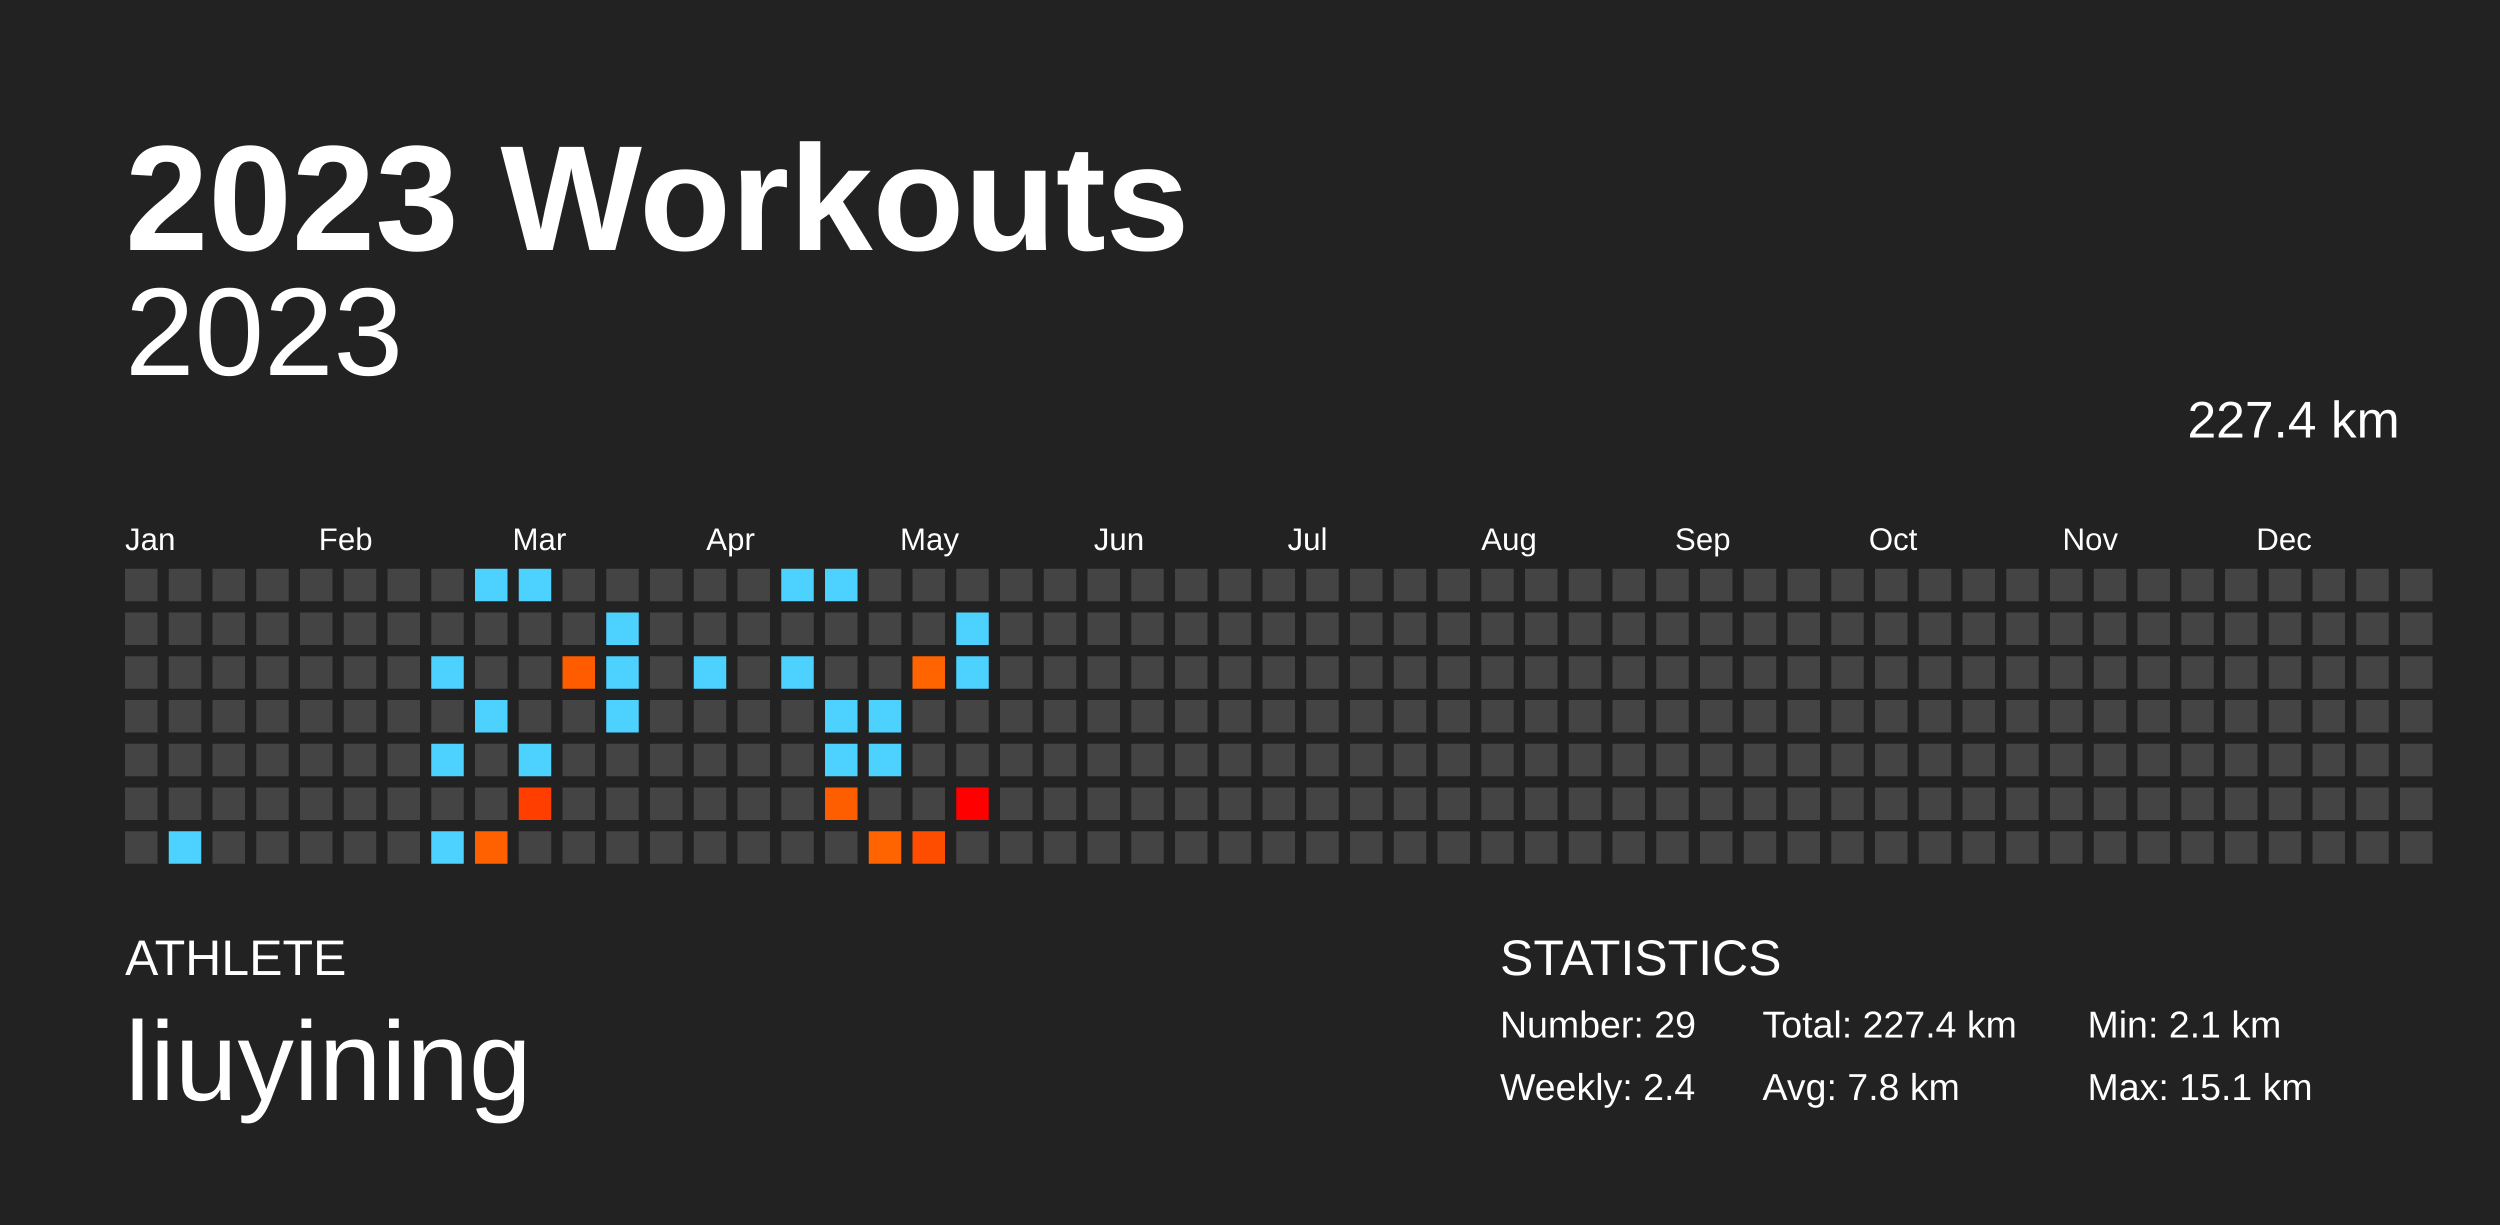
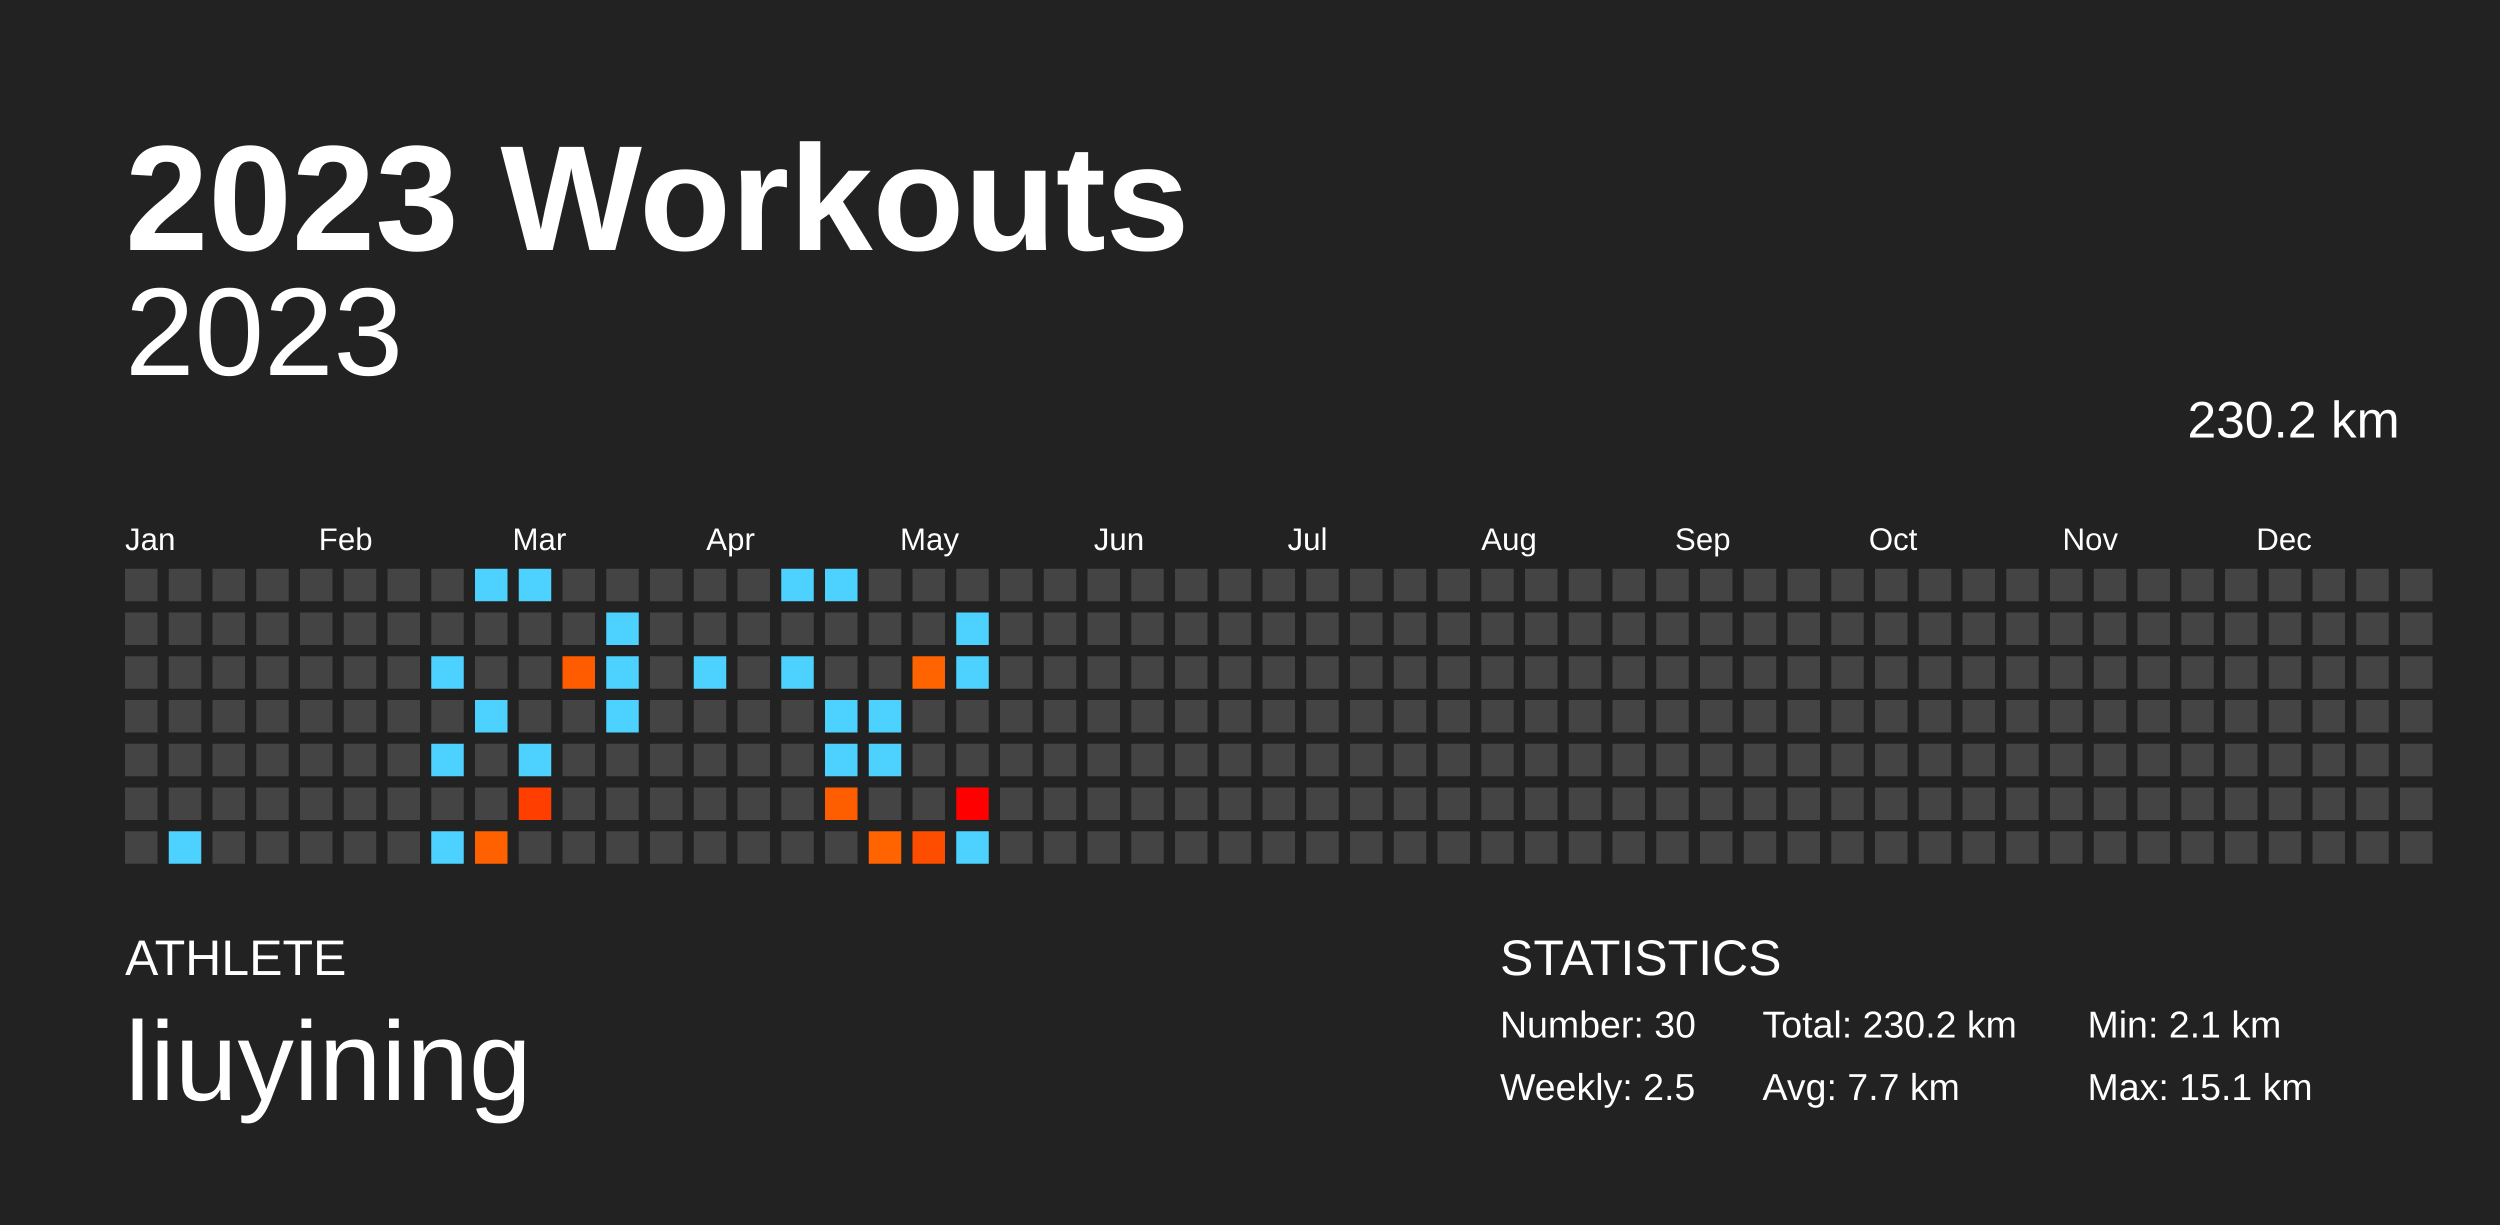
<svg xmlns="http://www.w3.org/2000/svg" baseProfile="full" height="98mm" version="1.1" viewBox="0,0,200,98" width="200mm">
  <defs />
  <rect fill="#222222" height="98" width="200" x="0" y="0" />
  <text fill="#FFFFFF" style="font-size:12px; font-family:Arial; font-weight:bold;" x="10" y="20">2023 Workouts</text>
  <text fill="#FFFFFF" style="font-size:4px; font-family:Arial" x="10" y="78">ATHLETE</text>
  <text fill="#FFFFFF" style="font-size:9px; font-family:Arial" x="10" y="88">liuyining</text>
  <text fill="#FFFFFF" style="font-size:4px; font-family:Arial" x="120" y="78">STATISTICS</text>
-   <text fill="#FFFFFF" style="font-size:3px; font-family:Arial" x="120" y="83">Number: 29</text>
-   <text fill="#FFFFFF" style="font-size:3px; font-family:Arial" x="120" y="88">Weekly: 2.4</text>
-   <text fill="#FFFFFF" style="font-size:3px; font-family:Arial" x="141" y="83">Total: 227.4 km</text>
-   <text fill="#FFFFFF" style="font-size:3px; font-family:Arial" x="141" y="88">Avg: 7.8 km</text>
+   <text fill="#FFFFFF" style="font-size:3px; font-family:Arial" x="120" y="83">Number: 30</text>
+   <text fill="#FFFFFF" style="font-size:3px; font-family:Arial" x="120" y="88">Weekly: 2.5</text>
+   <text fill="#FFFFFF" style="font-size:3px; font-family:Arial" x="141" y="83">Total: 230.2 km</text>
+   <text fill="#FFFFFF" style="font-size:3px; font-family:Arial" x="141" y="88">Avg: 7.7 km</text>
  <text fill="#FFFFFF" style="font-size:3px; font-family:Arial" x="167" y="83">Min: 2.1 km</text>
  <text fill="#FFFFFF" style="font-size:3px; font-family:Arial" x="167" y="88">Max: 15.1 km</text>
  <text alignment-baseline="hanging" fill="#FFFFFF" style="font-size:10.0px; font-family:Arial;" x="10" y="30">2023</text>
-   <text alignment-baseline="hanging" fill="#FFFFFF" style="font-size:4.125px; font-family:Arial;" x="175" y="35">227.4 km</text>
+   <text alignment-baseline="hanging" fill="#FFFFFF" style="font-size:4.125px; font-family:Arial;" x="175" y="35">230.2 km</text>
  <text fill="#FFFFFF" style="font-size:2.5px; font-family:Arial" x="10.0" y="44">Jan</text>
  <text fill="#FFFFFF" style="font-size:2.5px; font-family:Arial" x="25.5" y="44">Feb</text>
  <text fill="#FFFFFF" style="font-size:2.5px; font-family:Arial" x="41.0" y="44">Mar</text>
  <text fill="#FFFFFF" style="font-size:2.5px; font-family:Arial" x="56.5" y="44">Apr</text>
  <text fill="#FFFFFF" style="font-size:2.5px; font-family:Arial" x="72.0" y="44">May</text>
  <text fill="#FFFFFF" style="font-size:2.5px; font-family:Arial" x="87.5" y="44">Jun</text>
  <text fill="#FFFFFF" style="font-size:2.5px; font-family:Arial" x="103.0" y="44">Jul</text>
  <text fill="#FFFFFF" style="font-size:2.5px; font-family:Arial" x="118.5" y="44">Aug</text>
  <text fill="#FFFFFF" style="font-size:2.5px; font-family:Arial" x="134.0" y="44">Sep</text>
  <text fill="#FFFFFF" style="font-size:2.5px; font-family:Arial" x="149.5" y="44">Oct</text>
  <text fill="#FFFFFF" style="font-size:2.5px; font-family:Arial" x="165.0" y="44">Nov</text>
  <text fill="#FFFFFF" style="font-size:2.5px; font-family:Arial" x="180.5" y="44">Dec</text>
  <rect fill="#444444" height="2.6" width="2.6" x="10.0" y="45.5" />
  <rect fill="#444444" height="2.6" width="2.6" x="10.0" y="49.0" />
  <rect fill="#444444" height="2.6" width="2.6" x="10.0" y="52.5" />
  <rect fill="#444444" height="2.6" width="2.6" x="10.0" y="56.0" />
  <rect fill="#444444" height="2.6" width="2.6" x="10.0" y="59.5" />
  <rect fill="#444444" height="2.6" width="2.6" x="10.0" y="63.0" />
  <rect fill="#444444" height="2.6" width="2.6" x="10.0" y="66.5" />
  <rect fill="#444444" height="2.6" width="2.6" x="13.5" y="45.5" />
  <rect fill="#444444" height="2.6" width="2.6" x="13.5" y="49.0" />
  <rect fill="#444444" height="2.6" width="2.6" x="13.5" y="52.5" />
  <rect fill="#444444" height="2.6" width="2.6" x="13.5" y="56.0" />
  <rect fill="#444444" height="2.6" width="2.6" x="13.5" y="59.5" />
  <rect fill="#444444" height="2.6" width="2.6" x="13.5" y="63.0" />
  <rect fill="#4dd2ff" height="2.6" width="2.6" x="13.5" y="66.5" />
  <rect fill="#444444" height="2.6" width="2.6" x="17.0" y="45.5" />
  <rect fill="#444444" height="2.6" width="2.6" x="17.0" y="49.0" />
  <rect fill="#444444" height="2.6" width="2.6" x="17.0" y="52.5" />
  <rect fill="#444444" height="2.6" width="2.6" x="17.0" y="56.0" />
  <rect fill="#444444" height="2.6" width="2.6" x="17.0" y="59.5" />
  <rect fill="#444444" height="2.6" width="2.6" x="17.0" y="63.0" />
  <rect fill="#444444" height="2.6" width="2.6" x="17.0" y="66.5" />
  <rect fill="#444444" height="2.6" width="2.6" x="20.5" y="45.5" />
  <rect fill="#444444" height="2.6" width="2.6" x="20.5" y="49.0" />
  <rect fill="#444444" height="2.6" width="2.6" x="20.5" y="52.5" />
  <rect fill="#444444" height="2.6" width="2.6" x="20.5" y="56.0" />
  <rect fill="#444444" height="2.6" width="2.6" x="20.5" y="59.5" />
  <rect fill="#444444" height="2.6" width="2.6" x="20.5" y="63.0" />
  <rect fill="#444444" height="2.6" width="2.6" x="20.5" y="66.5" />
  <rect fill="#444444" height="2.6" width="2.6" x="24.0" y="45.5" />
  <rect fill="#444444" height="2.6" width="2.6" x="24.0" y="49.0" />
  <rect fill="#444444" height="2.6" width="2.6" x="24.0" y="52.5" />
  <rect fill="#444444" height="2.6" width="2.6" x="24.0" y="56.0" />
  <rect fill="#444444" height="2.6" width="2.6" x="24.0" y="59.5" />
  <rect fill="#444444" height="2.6" width="2.6" x="24.0" y="63.0" />
  <rect fill="#444444" height="2.6" width="2.6" x="24.0" y="66.5" />
  <rect fill="#444444" height="2.6" width="2.6" x="27.5" y="45.5" />
  <rect fill="#444444" height="2.6" width="2.6" x="27.5" y="49.0" />
  <rect fill="#444444" height="2.6" width="2.6" x="27.5" y="52.5" />
  <rect fill="#444444" height="2.6" width="2.6" x="27.5" y="56.0" />
  <rect fill="#444444" height="2.6" width="2.6" x="27.5" y="59.5" />
  <rect fill="#444444" height="2.6" width="2.6" x="27.5" y="63.0" />
  <rect fill="#444444" height="2.6" width="2.6" x="27.5" y="66.5" />
  <rect fill="#444444" height="2.6" width="2.6" x="31.0" y="45.5" />
  <rect fill="#444444" height="2.6" width="2.6" x="31.0" y="49.0" />
  <rect fill="#444444" height="2.6" width="2.6" x="31.0" y="52.5" />
  <rect fill="#444444" height="2.6" width="2.6" x="31.0" y="56.0" />
  <rect fill="#444444" height="2.6" width="2.6" x="31.0" y="59.5" />
  <rect fill="#444444" height="2.6" width="2.6" x="31.0" y="63.0" />
  <rect fill="#444444" height="2.6" width="2.6" x="31.0" y="66.5" />
  <rect fill="#444444" height="2.6" width="2.6" x="34.5" y="45.5" />
  <rect fill="#444444" height="2.6" width="2.6" x="34.5" y="49.0" />
  <rect fill="#4dd2ff" height="2.6" width="2.6" x="34.5" y="52.5" />
  <rect fill="#444444" height="2.6" width="2.6" x="34.5" y="56.0" />
  <rect fill="#4dd2ff" height="2.6" width="2.6" x="34.5" y="59.5" />
  <rect fill="#444444" height="2.6" width="2.6" x="34.5" y="63.0" />
  <rect fill="#4dd2ff" height="2.6" width="2.6" x="34.5" y="66.5" />
  <rect fill="#4dd2ff" height="2.6" width="2.6" x="38.0" y="45.5" />
  <rect fill="#444444" height="2.6" width="2.6" x="38.0" y="49.0" />
  <rect fill="#444444" height="2.6" width="2.6" x="38.0" y="52.5" />
  <rect fill="#4dd2ff" height="2.6" width="2.6" x="38.0" y="56.0" />
  <rect fill="#444444" height="2.6" width="2.6" x="38.0" y="59.5" />
  <rect fill="#444444" height="2.6" width="2.6" x="38.0" y="63.0" />
  <rect fill="#ff6100" height="2.6" width="2.6" x="38.0" y="66.5" />
  <rect fill="#4dd2ff" height="2.6" width="2.6" x="41.5" y="45.5" />
  <rect fill="#444444" height="2.6" width="2.6" x="41.5" y="49.0" />
  <rect fill="#444444" height="2.6" width="2.6" x="41.5" y="52.5" />
  <rect fill="#444444" height="2.6" width="2.6" x="41.5" y="56.0" />
  <rect fill="#4dd2ff" height="2.6" width="2.6" x="41.5" y="59.5" />
  <rect fill="#ff3e00" height="2.6" width="2.6" x="41.5" y="63.0" />
  <rect fill="#444444" height="2.6" width="2.6" x="41.5" y="66.5" />
  <rect fill="#444444" height="2.6" width="2.6" x="45.0" y="45.5" />
  <rect fill="#444444" height="2.6" width="2.6" x="45.0" y="49.0" />
  <rect fill="#ff5c00" height="2.6" width="2.6" x="45.0" y="52.5" />
  <rect fill="#444444" height="2.6" width="2.6" x="45.0" y="56.0" />
  <rect fill="#444444" height="2.6" width="2.6" x="45.0" y="59.5" />
  <rect fill="#444444" height="2.6" width="2.6" x="45.0" y="63.0" />
  <rect fill="#444444" height="2.6" width="2.6" x="45.0" y="66.5" />
  <rect fill="#444444" height="2.6" width="2.6" x="48.5" y="45.5" />
  <rect fill="#4dd2ff" height="2.6" width="2.6" x="48.5" y="49.0" />
  <rect fill="#4dd2ff" height="2.6" width="2.6" x="48.5" y="52.5" />
  <rect fill="#4dd2ff" height="2.6" width="2.6" x="48.5" y="56.0" />
  <rect fill="#444444" height="2.6" width="2.6" x="48.5" y="59.5" />
  <rect fill="#444444" height="2.6" width="2.6" x="48.5" y="63.0" />
  <rect fill="#444444" height="2.6" width="2.6" x="48.5" y="66.5" />
  <rect fill="#444444" height="2.6" width="2.6" x="52.0" y="45.5" />
  <rect fill="#444444" height="2.6" width="2.6" x="52.0" y="49.0" />
  <rect fill="#444444" height="2.6" width="2.6" x="52.0" y="52.5" />
  <rect fill="#444444" height="2.6" width="2.6" x="52.0" y="56.0" />
  <rect fill="#444444" height="2.6" width="2.6" x="52.0" y="59.5" />
  <rect fill="#444444" height="2.6" width="2.6" x="52.0" y="63.0" />
  <rect fill="#444444" height="2.6" width="2.6" x="52.0" y="66.5" />
  <rect fill="#444444" height="2.6" width="2.6" x="55.5" y="45.5" />
  <rect fill="#444444" height="2.6" width="2.6" x="55.5" y="49.0" />
  <rect fill="#4dd2ff" height="2.6" width="2.6" x="55.5" y="52.5" />
  <rect fill="#444444" height="2.6" width="2.6" x="55.5" y="56.0" />
  <rect fill="#444444" height="2.6" width="2.6" x="55.5" y="59.5" />
  <rect fill="#444444" height="2.6" width="2.6" x="55.5" y="63.0" />
  <rect fill="#444444" height="2.6" width="2.6" x="55.5" y="66.5" />
  <rect fill="#444444" height="2.6" width="2.6" x="59.0" y="45.5" />
  <rect fill="#444444" height="2.6" width="2.6" x="59.0" y="49.0" />
  <rect fill="#444444" height="2.6" width="2.6" x="59.0" y="52.5" />
  <rect fill="#444444" height="2.6" width="2.6" x="59.0" y="56.0" />
  <rect fill="#444444" height="2.6" width="2.6" x="59.0" y="59.5" />
  <rect fill="#444444" height="2.6" width="2.6" x="59.0" y="63.0" />
  <rect fill="#444444" height="2.6" width="2.6" x="59.0" y="66.5" />
  <rect fill="#4dd2ff" height="2.6" width="2.6" x="62.5" y="45.5" />
  <rect fill="#444444" height="2.6" width="2.6" x="62.5" y="49.0" />
  <rect fill="#4dd2ff" height="2.6" width="2.6" x="62.5" y="52.5" />
  <rect fill="#444444" height="2.6" width="2.6" x="62.5" y="56.0" />
  <rect fill="#444444" height="2.6" width="2.6" x="62.5" y="59.5" />
  <rect fill="#444444" height="2.6" width="2.6" x="62.5" y="63.0" />
  <rect fill="#444444" height="2.6" width="2.6" x="62.5" y="66.5" />
  <rect fill="#4dd2ff" height="2.6" width="2.6" x="66.0" y="45.5" />
  <rect fill="#444444" height="2.6" width="2.6" x="66.0" y="49.0" />
  <rect fill="#444444" height="2.6" width="2.6" x="66.0" y="52.5" />
  <rect fill="#4dd2ff" height="2.6" width="2.6" x="66.0" y="56.0" />
  <rect fill="#4dd2ff" height="2.6" width="2.6" x="66.0" y="59.5" />
  <rect fill="#ff5e00" height="2.6" width="2.6" x="66.0" y="63.0" />
  <rect fill="#444444" height="2.6" width="2.6" x="66.0" y="66.5" />
  <rect fill="#444444" height="2.6" width="2.6" x="69.5" y="45.5" />
  <rect fill="#444444" height="2.6" width="2.6" x="69.5" y="49.0" />
  <rect fill="#444444" height="2.6" width="2.6" x="69.5" y="52.5" />
  <rect fill="#4dd2ff" height="2.6" width="2.6" x="69.5" y="56.0" />
  <rect fill="#4dd2ff" height="2.6" width="2.6" x="69.5" y="59.5" />
  <rect fill="#444444" height="2.6" width="2.6" x="69.5" y="63.0" />
  <rect fill="#ff6400" height="2.6" width="2.6" x="69.5" y="66.5" />
  <rect fill="#444444" height="2.6" width="2.6" x="73.0" y="45.5" />
  <rect fill="#444444" height="2.6" width="2.6" x="73.0" y="49.0" />
  <rect fill="#ff6400" height="2.6" width="2.6" x="73.0" y="52.5" />
  <rect fill="#444444" height="2.6" width="2.6" x="73.0" y="56.0" />
  <rect fill="#444444" height="2.6" width="2.6" x="73.0" y="59.5" />
  <rect fill="#444444" height="2.6" width="2.6" x="73.0" y="63.0" />
  <rect fill="#ff4d00" height="2.6" width="2.6" x="73.0" y="66.5" />
  <rect fill="#444444" height="2.6" width="2.6" x="76.5" y="45.5" />
  <rect fill="#4dd2ff" height="2.6" width="2.6" x="76.5" y="49.0" />
  <rect fill="#4dd2ff" height="2.6" width="2.6" x="76.5" y="52.5" />
  <rect fill="#444444" height="2.6" width="2.6" x="76.5" y="56.0" />
  <rect fill="#444444" height="2.6" width="2.6" x="76.5" y="59.5" />
  <rect fill="#ff0000" height="2.6" width="2.6" x="76.5" y="63.0" />
-   <rect fill="#444444" height="2.6" width="2.6" x="76.5" y="66.5" />
+   <rect fill="#4dd2ff" height="2.6" width="2.6" x="76.5" y="66.5" />
  <rect fill="#444444" height="2.6" width="2.6" x="80.0" y="45.5" />
  <rect fill="#444444" height="2.6" width="2.6" x="80.0" y="49.0" />
  <rect fill="#444444" height="2.6" width="2.6" x="80.0" y="52.5" />
  <rect fill="#444444" height="2.6" width="2.6" x="80.0" y="56.0" />
  <rect fill="#444444" height="2.6" width="2.6" x="80.0" y="59.5" />
  <rect fill="#444444" height="2.6" width="2.6" x="80.0" y="63.0" />
  <rect fill="#444444" height="2.6" width="2.6" x="80.0" y="66.5" />
  <rect fill="#444444" height="2.6" width="2.6" x="83.5" y="45.5" />
  <rect fill="#444444" height="2.6" width="2.6" x="83.5" y="49.0" />
  <rect fill="#444444" height="2.6" width="2.6" x="83.5" y="52.5" />
  <rect fill="#444444" height="2.6" width="2.6" x="83.5" y="56.0" />
  <rect fill="#444444" height="2.6" width="2.6" x="83.5" y="59.5" />
  <rect fill="#444444" height="2.6" width="2.6" x="83.5" y="63.0" />
  <rect fill="#444444" height="2.6" width="2.6" x="83.5" y="66.5" />
  <rect fill="#444444" height="2.6" width="2.6" x="87.0" y="45.5" />
  <rect fill="#444444" height="2.6" width="2.6" x="87.0" y="49.0" />
  <rect fill="#444444" height="2.6" width="2.6" x="87.0" y="52.5" />
  <rect fill="#444444" height="2.6" width="2.6" x="87.0" y="56.0" />
  <rect fill="#444444" height="2.6" width="2.6" x="87.0" y="59.5" />
  <rect fill="#444444" height="2.6" width="2.6" x="87.0" y="63.0" />
  <rect fill="#444444" height="2.6" width="2.6" x="87.0" y="66.5" />
  <rect fill="#444444" height="2.6" width="2.6" x="90.5" y="45.5" />
  <rect fill="#444444" height="2.6" width="2.6" x="90.5" y="49.0" />
  <rect fill="#444444" height="2.6" width="2.6" x="90.5" y="52.5" />
  <rect fill="#444444" height="2.6" width="2.6" x="90.5" y="56.0" />
  <rect fill="#444444" height="2.6" width="2.6" x="90.5" y="59.5" />
  <rect fill="#444444" height="2.6" width="2.6" x="90.5" y="63.0" />
  <rect fill="#444444" height="2.6" width="2.6" x="90.5" y="66.5" />
  <rect fill="#444444" height="2.6" width="2.6" x="94.0" y="45.5" />
  <rect fill="#444444" height="2.6" width="2.6" x="94.0" y="49.0" />
  <rect fill="#444444" height="2.6" width="2.6" x="94.0" y="52.5" />
  <rect fill="#444444" height="2.6" width="2.6" x="94.0" y="56.0" />
  <rect fill="#444444" height="2.6" width="2.6" x="94.0" y="59.5" />
  <rect fill="#444444" height="2.6" width="2.6" x="94.0" y="63.0" />
  <rect fill="#444444" height="2.6" width="2.6" x="94.0" y="66.5" />
  <rect fill="#444444" height="2.6" width="2.6" x="97.5" y="45.5" />
  <rect fill="#444444" height="2.6" width="2.6" x="97.5" y="49.0" />
  <rect fill="#444444" height="2.6" width="2.6" x="97.5" y="52.5" />
  <rect fill="#444444" height="2.6" width="2.6" x="97.5" y="56.0" />
  <rect fill="#444444" height="2.6" width="2.6" x="97.5" y="59.5" />
  <rect fill="#444444" height="2.6" width="2.6" x="97.5" y="63.0" />
  <rect fill="#444444" height="2.6" width="2.6" x="97.5" y="66.5" />
  <rect fill="#444444" height="2.6" width="2.6" x="101.0" y="45.5" />
  <rect fill="#444444" height="2.6" width="2.6" x="101.0" y="49.0" />
  <rect fill="#444444" height="2.6" width="2.6" x="101.0" y="52.5" />
  <rect fill="#444444" height="2.6" width="2.6" x="101.0" y="56.0" />
  <rect fill="#444444" height="2.6" width="2.6" x="101.0" y="59.5" />
  <rect fill="#444444" height="2.6" width="2.6" x="101.0" y="63.0" />
  <rect fill="#444444" height="2.6" width="2.6" x="101.0" y="66.5" />
  <rect fill="#444444" height="2.6" width="2.6" x="104.5" y="45.5" />
  <rect fill="#444444" height="2.6" width="2.6" x="104.5" y="49.0" />
  <rect fill="#444444" height="2.6" width="2.6" x="104.5" y="52.5" />
  <rect fill="#444444" height="2.6" width="2.6" x="104.5" y="56.0" />
  <rect fill="#444444" height="2.6" width="2.6" x="104.5" y="59.5" />
  <rect fill="#444444" height="2.6" width="2.6" x="104.5" y="63.0" />
  <rect fill="#444444" height="2.6" width="2.6" x="104.5" y="66.5" />
  <rect fill="#444444" height="2.6" width="2.6" x="108.0" y="45.5" />
  <rect fill="#444444" height="2.6" width="2.6" x="108.0" y="49.0" />
  <rect fill="#444444" height="2.6" width="2.6" x="108.0" y="52.5" />
  <rect fill="#444444" height="2.6" width="2.6" x="108.0" y="56.0" />
  <rect fill="#444444" height="2.6" width="2.6" x="108.0" y="59.5" />
  <rect fill="#444444" height="2.6" width="2.6" x="108.0" y="63.0" />
  <rect fill="#444444" height="2.6" width="2.6" x="108.0" y="66.5" />
  <rect fill="#444444" height="2.6" width="2.6" x="111.5" y="45.5" />
  <rect fill="#444444" height="2.6" width="2.6" x="111.5" y="49.0" />
  <rect fill="#444444" height="2.6" width="2.6" x="111.5" y="52.5" />
  <rect fill="#444444" height="2.6" width="2.6" x="111.5" y="56.0" />
  <rect fill="#444444" height="2.6" width="2.6" x="111.5" y="59.5" />
  <rect fill="#444444" height="2.6" width="2.6" x="111.5" y="63.0" />
  <rect fill="#444444" height="2.6" width="2.6" x="111.5" y="66.5" />
  <rect fill="#444444" height="2.6" width="2.6" x="115.0" y="45.5" />
  <rect fill="#444444" height="2.6" width="2.6" x="115.0" y="49.0" />
  <rect fill="#444444" height="2.6" width="2.6" x="115.0" y="52.5" />
  <rect fill="#444444" height="2.6" width="2.6" x="115.0" y="56.0" />
  <rect fill="#444444" height="2.6" width="2.6" x="115.0" y="59.5" />
  <rect fill="#444444" height="2.6" width="2.6" x="115.0" y="63.0" />
  <rect fill="#444444" height="2.6" width="2.6" x="115.0" y="66.5" />
  <rect fill="#444444" height="2.6" width="2.6" x="118.5" y="45.5" />
  <rect fill="#444444" height="2.6" width="2.6" x="118.5" y="49.0" />
  <rect fill="#444444" height="2.6" width="2.6" x="118.5" y="52.5" />
  <rect fill="#444444" height="2.6" width="2.6" x="118.5" y="56.0" />
  <rect fill="#444444" height="2.6" width="2.6" x="118.5" y="59.5" />
  <rect fill="#444444" height="2.6" width="2.6" x="118.5" y="63.0" />
  <rect fill="#444444" height="2.6" width="2.6" x="118.5" y="66.5" />
  <rect fill="#444444" height="2.6" width="2.6" x="122.0" y="45.5" />
  <rect fill="#444444" height="2.6" width="2.6" x="122.0" y="49.0" />
  <rect fill="#444444" height="2.6" width="2.6" x="122.0" y="52.5" />
  <rect fill="#444444" height="2.6" width="2.6" x="122.0" y="56.0" />
  <rect fill="#444444" height="2.6" width="2.6" x="122.0" y="59.5" />
  <rect fill="#444444" height="2.6" width="2.6" x="122.0" y="63.0" />
  <rect fill="#444444" height="2.6" width="2.6" x="122.0" y="66.5" />
  <rect fill="#444444" height="2.6" width="2.6" x="125.5" y="45.5" />
  <rect fill="#444444" height="2.6" width="2.6" x="125.5" y="49.0" />
  <rect fill="#444444" height="2.6" width="2.6" x="125.5" y="52.5" />
  <rect fill="#444444" height="2.6" width="2.6" x="125.5" y="56.0" />
  <rect fill="#444444" height="2.6" width="2.6" x="125.5" y="59.5" />
  <rect fill="#444444" height="2.6" width="2.6" x="125.5" y="63.0" />
  <rect fill="#444444" height="2.6" width="2.6" x="125.5" y="66.5" />
  <rect fill="#444444" height="2.6" width="2.6" x="129.0" y="45.5" />
  <rect fill="#444444" height="2.6" width="2.6" x="129.0" y="49.0" />
  <rect fill="#444444" height="2.6" width="2.6" x="129.0" y="52.5" />
  <rect fill="#444444" height="2.6" width="2.6" x="129.0" y="56.0" />
  <rect fill="#444444" height="2.6" width="2.6" x="129.0" y="59.5" />
  <rect fill="#444444" height="2.6" width="2.6" x="129.0" y="63.0" />
  <rect fill="#444444" height="2.6" width="2.6" x="129.0" y="66.5" />
  <rect fill="#444444" height="2.6" width="2.6" x="132.5" y="45.5" />
  <rect fill="#444444" height="2.6" width="2.6" x="132.5" y="49.0" />
  <rect fill="#444444" height="2.6" width="2.6" x="132.5" y="52.5" />
  <rect fill="#444444" height="2.6" width="2.6" x="132.5" y="56.0" />
  <rect fill="#444444" height="2.6" width="2.6" x="132.5" y="59.5" />
  <rect fill="#444444" height="2.6" width="2.6" x="132.5" y="63.0" />
  <rect fill="#444444" height="2.6" width="2.6" x="132.5" y="66.5" />
  <rect fill="#444444" height="2.6" width="2.6" x="136.0" y="45.5" />
  <rect fill="#444444" height="2.6" width="2.6" x="136.0" y="49.0" />
  <rect fill="#444444" height="2.6" width="2.6" x="136.0" y="52.5" />
  <rect fill="#444444" height="2.6" width="2.6" x="136.0" y="56.0" />
  <rect fill="#444444" height="2.6" width="2.6" x="136.0" y="59.5" />
  <rect fill="#444444" height="2.6" width="2.6" x="136.0" y="63.0" />
  <rect fill="#444444" height="2.6" width="2.6" x="136.0" y="66.5" />
  <rect fill="#444444" height="2.6" width="2.6" x="139.5" y="45.5" />
  <rect fill="#444444" height="2.6" width="2.6" x="139.5" y="49.0" />
  <rect fill="#444444" height="2.6" width="2.6" x="139.5" y="52.5" />
  <rect fill="#444444" height="2.6" width="2.6" x="139.5" y="56.0" />
  <rect fill="#444444" height="2.6" width="2.6" x="139.5" y="59.5" />
  <rect fill="#444444" height="2.6" width="2.6" x="139.5" y="63.0" />
  <rect fill="#444444" height="2.6" width="2.6" x="139.5" y="66.5" />
  <rect fill="#444444" height="2.6" width="2.6" x="143.0" y="45.5" />
  <rect fill="#444444" height="2.6" width="2.6" x="143.0" y="49.0" />
  <rect fill="#444444" height="2.6" width="2.6" x="143.0" y="52.5" />
  <rect fill="#444444" height="2.6" width="2.6" x="143.0" y="56.0" />
  <rect fill="#444444" height="2.6" width="2.6" x="143.0" y="59.5" />
  <rect fill="#444444" height="2.6" width="2.6" x="143.0" y="63.0" />
  <rect fill="#444444" height="2.6" width="2.6" x="143.0" y="66.5" />
  <rect fill="#444444" height="2.6" width="2.6" x="146.5" y="45.5" />
  <rect fill="#444444" height="2.6" width="2.6" x="146.5" y="49.0" />
  <rect fill="#444444" height="2.6" width="2.6" x="146.5" y="52.5" />
  <rect fill="#444444" height="2.6" width="2.6" x="146.5" y="56.0" />
  <rect fill="#444444" height="2.6" width="2.6" x="146.5" y="59.5" />
  <rect fill="#444444" height="2.6" width="2.6" x="146.5" y="63.0" />
  <rect fill="#444444" height="2.6" width="2.6" x="146.5" y="66.5" />
  <rect fill="#444444" height="2.6" width="2.6" x="150.0" y="45.5" />
  <rect fill="#444444" height="2.6" width="2.6" x="150.0" y="49.0" />
  <rect fill="#444444" height="2.6" width="2.6" x="150.0" y="52.5" />
  <rect fill="#444444" height="2.6" width="2.6" x="150.0" y="56.0" />
  <rect fill="#444444" height="2.6" width="2.6" x="150.0" y="59.5" />
  <rect fill="#444444" height="2.6" width="2.6" x="150.0" y="63.0" />
  <rect fill="#444444" height="2.6" width="2.6" x="150.0" y="66.5" />
  <rect fill="#444444" height="2.6" width="2.6" x="153.5" y="45.5" />
  <rect fill="#444444" height="2.6" width="2.6" x="153.5" y="49.0" />
  <rect fill="#444444" height="2.6" width="2.6" x="153.5" y="52.5" />
  <rect fill="#444444" height="2.6" width="2.6" x="153.5" y="56.0" />
  <rect fill="#444444" height="2.6" width="2.6" x="153.5" y="59.5" />
  <rect fill="#444444" height="2.6" width="2.6" x="153.5" y="63.0" />
  <rect fill="#444444" height="2.6" width="2.6" x="153.5" y="66.5" />
  <rect fill="#444444" height="2.6" width="2.6" x="157.0" y="45.5" />
  <rect fill="#444444" height="2.6" width="2.6" x="157.0" y="49.0" />
  <rect fill="#444444" height="2.6" width="2.6" x="157.0" y="52.5" />
  <rect fill="#444444" height="2.6" width="2.6" x="157.0" y="56.0" />
  <rect fill="#444444" height="2.6" width="2.6" x="157.0" y="59.5" />
  <rect fill="#444444" height="2.6" width="2.6" x="157.0" y="63.0" />
  <rect fill="#444444" height="2.6" width="2.6" x="157.0" y="66.5" />
  <rect fill="#444444" height="2.6" width="2.6" x="160.5" y="45.5" />
  <rect fill="#444444" height="2.6" width="2.6" x="160.5" y="49.0" />
  <rect fill="#444444" height="2.6" width="2.6" x="160.5" y="52.5" />
  <rect fill="#444444" height="2.6" width="2.6" x="160.5" y="56.0" />
  <rect fill="#444444" height="2.6" width="2.6" x="160.5" y="59.5" />
  <rect fill="#444444" height="2.6" width="2.6" x="160.5" y="63.0" />
  <rect fill="#444444" height="2.6" width="2.6" x="160.5" y="66.5" />
  <rect fill="#444444" height="2.6" width="2.6" x="164.0" y="45.5" />
  <rect fill="#444444" height="2.6" width="2.6" x="164.0" y="49.0" />
  <rect fill="#444444" height="2.6" width="2.6" x="164.0" y="52.5" />
  <rect fill="#444444" height="2.6" width="2.6" x="164.0" y="56.0" />
  <rect fill="#444444" height="2.6" width="2.6" x="164.0" y="59.5" />
  <rect fill="#444444" height="2.6" width="2.6" x="164.0" y="63.0" />
  <rect fill="#444444" height="2.6" width="2.6" x="164.0" y="66.5" />
  <rect fill="#444444" height="2.6" width="2.6" x="167.5" y="45.5" />
  <rect fill="#444444" height="2.6" width="2.6" x="167.5" y="49.0" />
  <rect fill="#444444" height="2.6" width="2.6" x="167.5" y="52.5" />
  <rect fill="#444444" height="2.6" width="2.6" x="167.5" y="56.0" />
  <rect fill="#444444" height="2.6" width="2.6" x="167.5" y="59.5" />
  <rect fill="#444444" height="2.6" width="2.6" x="167.5" y="63.0" />
  <rect fill="#444444" height="2.6" width="2.6" x="167.5" y="66.5" />
  <rect fill="#444444" height="2.6" width="2.6" x="171.0" y="45.5" />
  <rect fill="#444444" height="2.6" width="2.6" x="171.0" y="49.0" />
  <rect fill="#444444" height="2.6" width="2.6" x="171.0" y="52.5" />
  <rect fill="#444444" height="2.6" width="2.6" x="171.0" y="56.0" />
  <rect fill="#444444" height="2.6" width="2.6" x="171.0" y="59.5" />
  <rect fill="#444444" height="2.6" width="2.6" x="171.0" y="63.0" />
  <rect fill="#444444" height="2.6" width="2.6" x="171.0" y="66.5" />
  <rect fill="#444444" height="2.6" width="2.6" x="174.5" y="45.5" />
  <rect fill="#444444" height="2.6" width="2.6" x="174.5" y="49.0" />
  <rect fill="#444444" height="2.6" width="2.6" x="174.5" y="52.5" />
  <rect fill="#444444" height="2.6" width="2.6" x="174.5" y="56.0" />
  <rect fill="#444444" height="2.6" width="2.6" x="174.5" y="59.5" />
  <rect fill="#444444" height="2.6" width="2.6" x="174.5" y="63.0" />
  <rect fill="#444444" height="2.6" width="2.6" x="174.5" y="66.5" />
  <rect fill="#444444" height="2.6" width="2.6" x="178.0" y="45.5" />
  <rect fill="#444444" height="2.6" width="2.6" x="178.0" y="49.0" />
  <rect fill="#444444" height="2.6" width="2.6" x="178.0" y="52.5" />
  <rect fill="#444444" height="2.6" width="2.6" x="178.0" y="56.0" />
  <rect fill="#444444" height="2.6" width="2.6" x="178.0" y="59.5" />
  <rect fill="#444444" height="2.6" width="2.6" x="178.0" y="63.0" />
  <rect fill="#444444" height="2.6" width="2.6" x="178.0" y="66.5" />
  <rect fill="#444444" height="2.6" width="2.6" x="181.5" y="45.5" />
  <rect fill="#444444" height="2.6" width="2.6" x="181.5" y="49.0" />
  <rect fill="#444444" height="2.6" width="2.6" x="181.5" y="52.5" />
  <rect fill="#444444" height="2.6" width="2.6" x="181.5" y="56.0" />
  <rect fill="#444444" height="2.6" width="2.6" x="181.5" y="59.5" />
  <rect fill="#444444" height="2.6" width="2.6" x="181.5" y="63.0" />
  <rect fill="#444444" height="2.6" width="2.6" x="181.5" y="66.5" />
  <rect fill="#444444" height="2.6" width="2.6" x="185.0" y="45.5" />
  <rect fill="#444444" height="2.6" width="2.6" x="185.0" y="49.0" />
  <rect fill="#444444" height="2.6" width="2.6" x="185.0" y="52.5" />
  <rect fill="#444444" height="2.6" width="2.6" x="185.0" y="56.0" />
  <rect fill="#444444" height="2.6" width="2.6" x="185.0" y="59.5" />
  <rect fill="#444444" height="2.6" width="2.6" x="185.0" y="63.0" />
  <rect fill="#444444" height="2.6" width="2.6" x="185.0" y="66.5" />
  <rect fill="#444444" height="2.6" width="2.6" x="188.5" y="45.5" />
  <rect fill="#444444" height="2.6" width="2.6" x="188.5" y="49.0" />
  <rect fill="#444444" height="2.6" width="2.6" x="188.5" y="52.5" />
  <rect fill="#444444" height="2.6" width="2.6" x="188.5" y="56.0" />
  <rect fill="#444444" height="2.6" width="2.6" x="188.5" y="59.5" />
  <rect fill="#444444" height="2.6" width="2.6" x="188.5" y="63.0" />
  <rect fill="#444444" height="2.6" width="2.6" x="188.5" y="66.5" />
  <rect fill="#444444" height="2.6" width="2.6" x="192.0" y="45.5" />
  <rect fill="#444444" height="2.6" width="2.6" x="192.0" y="49.0" />
  <rect fill="#444444" height="2.6" width="2.6" x="192.0" y="52.5" />
  <rect fill="#444444" height="2.6" width="2.6" x="192.0" y="56.0" />
  <rect fill="#444444" height="2.6" width="2.6" x="192.0" y="59.5" />
  <rect fill="#444444" height="2.6" width="2.6" x="192.0" y="63.0" />
  <rect fill="#444444" height="2.6" width="2.6" x="192.0" y="66.5" />
</svg>
